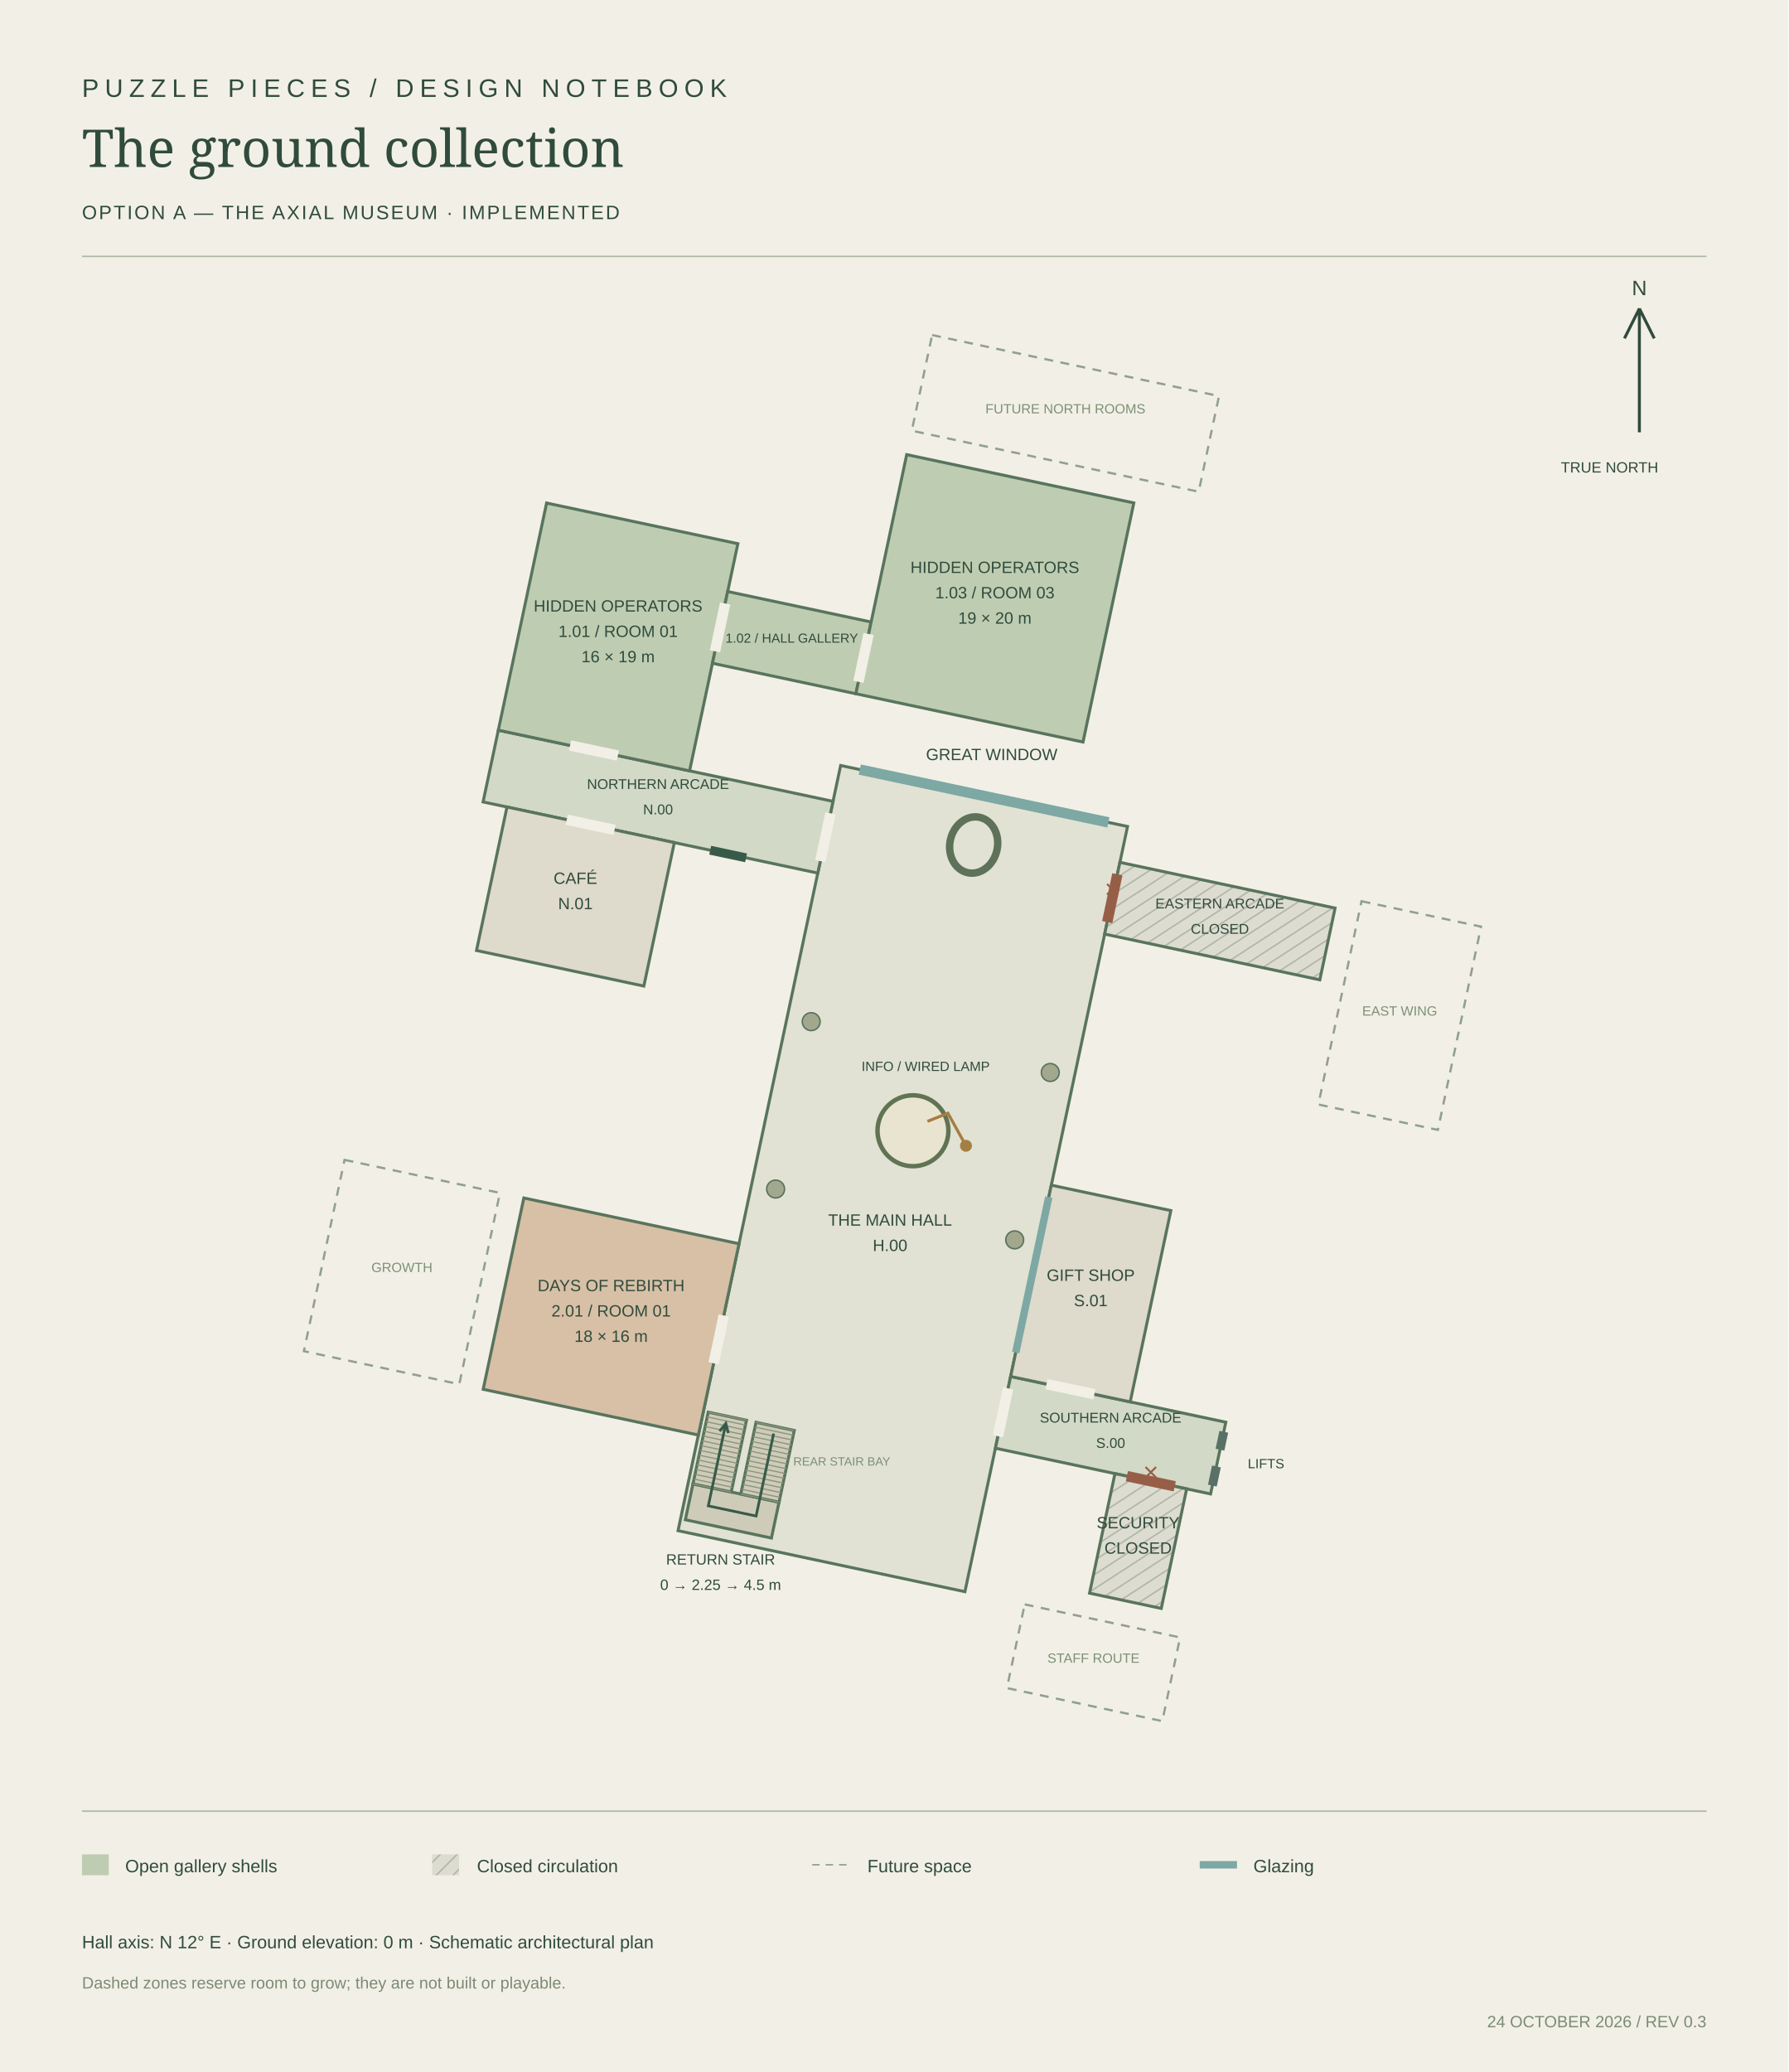
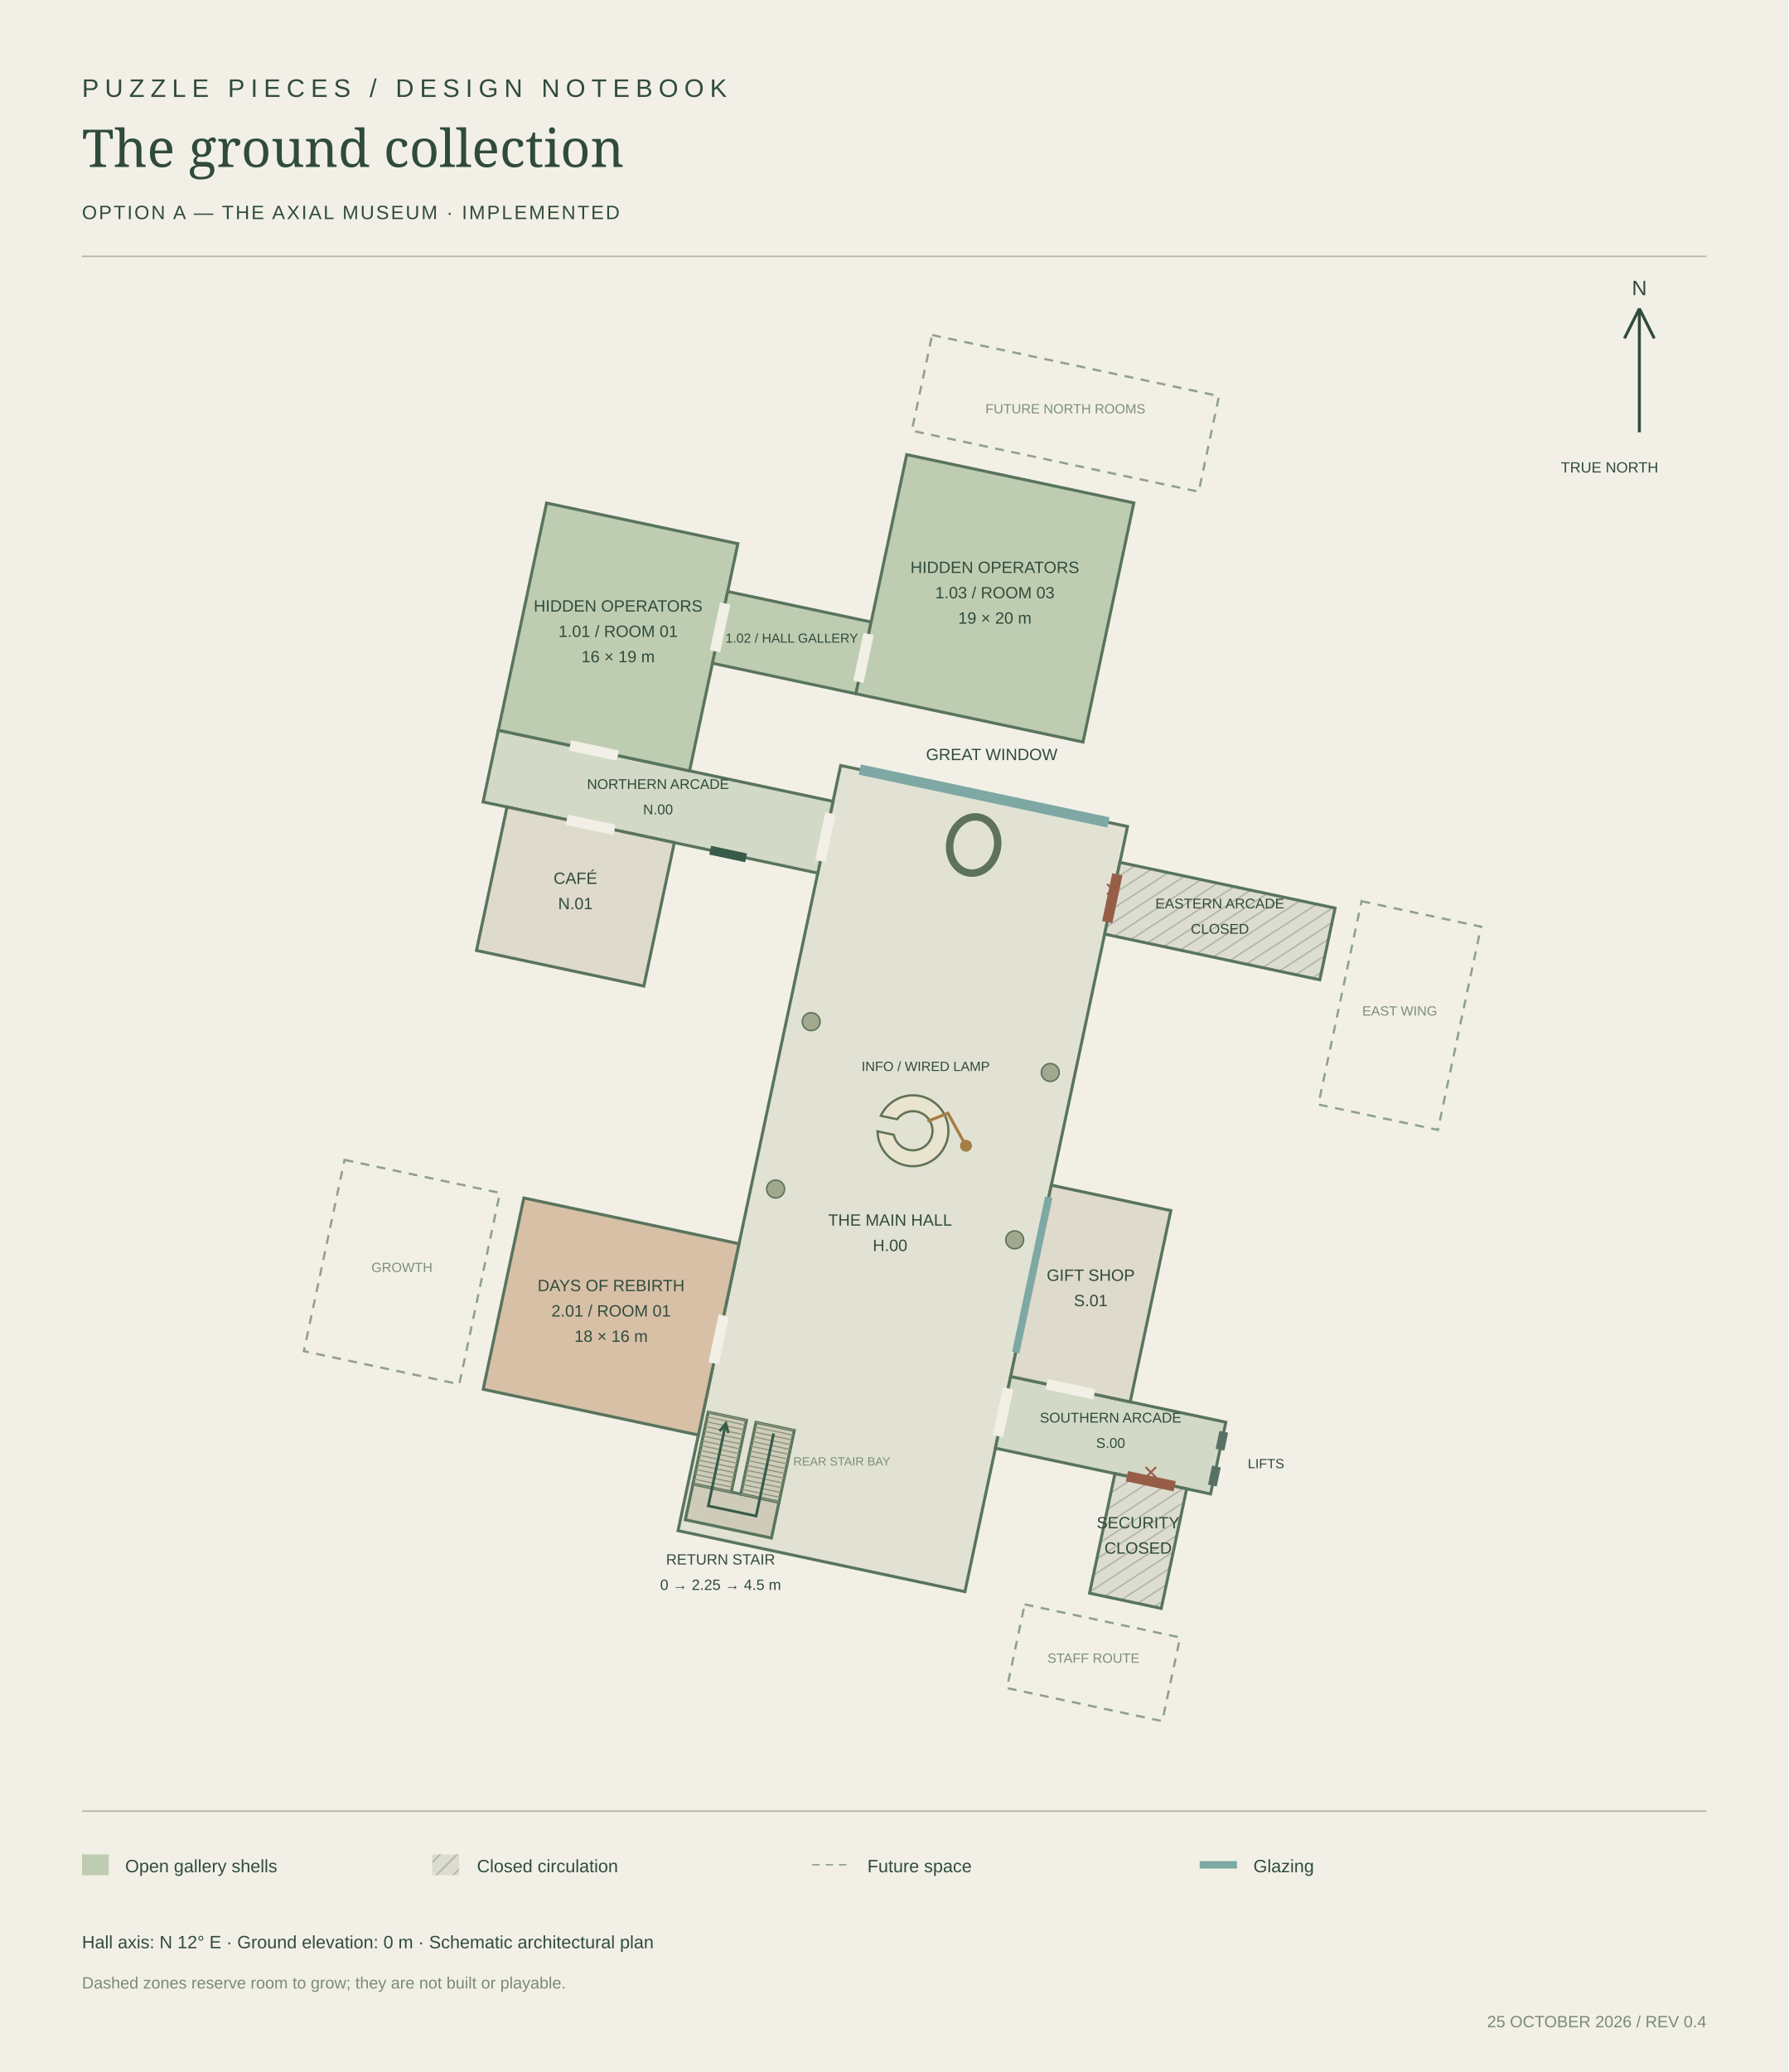
<svg xmlns="http://www.w3.org/2000/svg" width="1200" height="1390" viewBox="0 0 1200 1390">
  <defs>
    <pattern id="hatch" width="8" height="8" patternUnits="userSpaceOnUse" patternTransform="rotate(45)">
      <rect width="8" height="8" fill="#dddcd0" />
      <path d="M0 0V8" stroke="#b2b7a8" stroke-width="2" />
    </pattern>
  </defs>
  <rect width="1200" height="1390" fill="#f2f0e6" />
  <g font-family="Arial,sans-serif" fill="#304b3c">
    <text x="55" y="65" font-size="17" letter-spacing="4">PUZZLE PIECES / DESIGN NOTEBOOK</text>
    <text x="55" y="112" font-family="Georgia,serif" font-size="35">The ground collection</text>
    <text x="55" y="147" font-size="13" letter-spacing="1.2">OPTION A — THE AXIAL MUSEUM · IMPLEMENTED</text>
    <path d="M55 172H1145" stroke="#aeb8a4" />
    <path d="M1100 290V207l-10 20m10-20 10 20" stroke="#304b3c" stroke-width="2" fill="none" />
    <text x="1100" y="198" text-anchor="middle" font-size="14">N</text>
    <text x="1080" y="317" text-anchor="middle" font-size="10">TRUE NORTH</text>
    <g transform="rotate(12 600 660)">
      <rect x="534.4" y="229" width="196.8" height="65.6" fill="none" stroke="#91a18b" stroke-width="1.5" stroke-dasharray="6 5" />
      <g transform="rotate(-12 632.8 261.8)" fill="#7c9076" font-size="9" text-anchor="middle">
        <text x="632.8" y="261.8">FUTURE NORTH ROOMS</text>
      </g>
      <rect x="263.8" y="852.2" width="106.6" height="131.2" fill="none" stroke="#91a18b" stroke-width="1.5" stroke-dasharray="6 5" />
      <g transform="rotate(-12 317.1 917.8)" fill="#7c9076" font-size="9" text-anchor="middle">
        <text x="317.1" y="917.8">GROWTH</text>
      </g>
      <rect x="895.2" y="540.6" width="82" height="139.4" fill="none" stroke="#91a18b" stroke-width="1.5" stroke-dasharray="6 5" />
      <g transform="rotate(-12 936.2 610.3)" fill="#7c9076" font-size="9" text-anchor="middle">
        <text x="936.2" y="610.3">EAST WING</text>
      </g>
      <rect x="772.2" y="1049" width="106.6" height="57.4" fill="none" stroke="#91a18b" stroke-width="1.5" stroke-dasharray="6 5" />
      <g transform="rotate(-12 825.5 1077.7)" fill="#7c9076" font-size="9" text-anchor="middle">
        <text x="825.5" y="1077.7">STAFF ROUTE</text>
      </g>
      <rect x="534.4" y="524.2" width="196.8" height="524.8" fill="#e1e2d4" stroke="#59745d" stroke-width="2" />
      <g transform="rotate(-12 632.8 827.6)" fill="#304b3c" font-size="11" text-anchor="middle">
        <text x="632.8" y="819.1">THE MAIN HALL</text>
        <text x="632.8" y="836.1">H.00</text>
      </g>
      <rect x="304.8" y="548.8" width="229.6" height="49.2" fill="#d2d9c6" stroke="#59745d" stroke-width="2" />
      <g transform="rotate(-12 419.6 573.4)" fill="#304b3c" font-size="9.5" text-anchor="middle">
        <text x="419.6" y="564.9">NORTHERN ARCADE</text>
        <text x="419.6" y="581.9">N.00</text>
      </g>
      <rect x="731.2" y="548.8" width="147.6" height="49.2" fill="url(#hatch)" stroke="#59745d" stroke-width="2" />
      <g transform="rotate(-12 805 573.4)" fill="#304b3c" font-size="9.5" text-anchor="middle">
        <text x="805" y="564.9">EASTERN ARCADE</text>
        <text x="805" y="581.9">CLOSED</text>
      </g>
      <rect x="731.2" y="901.4" width="147.6" height="49.2" fill="#d2d9c6" stroke="#59745d" stroke-width="2" />
      <g transform="rotate(-12 805 926)" fill="#304b3c" font-size="9.5" text-anchor="middle">
        <text x="805" y="917.5">SOUTHERN ARCADE</text>
        <text x="805" y="934.5">S.00</text>
      </g>
      <rect x="321.2" y="598" width="114.8" height="98.4" fill="#dedacc" stroke="#59745d" stroke-width="2" />
      <g transform="rotate(-12 378.6 647.2)" fill="#304b3c" font-size="11" text-anchor="middle">
        <text x="378.6" y="638.7">CAFÉ</text>
        <text x="378.6" y="655.7">N.01</text>
      </g>
      <rect x="731.2" y="770.2" width="82" height="131.2" fill="#dedacc" stroke="#59745d" stroke-width="2" />
      <g transform="rotate(-12 772.2 835.8)" fill="#304b3c" font-size="11" text-anchor="middle">
        <text x="772.2" y="827.3">GIFT SHOP</text>
        <text x="772.2" y="844.3">S.01</text>
      </g>
      <rect x="813.2" y="950.6" width="49.2" height="82" fill="url(#hatch)" stroke="#59745d" stroke-width="2" />
      <g transform="rotate(-12 837.8 991.6)" fill="#304b3c" font-size="11" text-anchor="middle">
        <text x="837.8" y="983.1">SECURITY</text>
        <text x="837.8" y="1000.1">CLOSED</text>
      </g>
      <rect x="304.8" y="393" width="131.2" height="155.8" fill="#becdb2" stroke="#59745d" stroke-width="2" />
      <g transform="rotate(-12 370.4 470.9)" fill="#304b3c" font-size="11" text-anchor="middle">
        <text x="370.4" y="453.9">HIDDEN OPERATORS</text>
        <text x="370.4" y="470.9">1.01 / ROOM 01</text>
        <text x="370.4" y="487.9">16 × 19 m</text>
      </g>
      <rect x="436" y="425.8" width="98.4" height="49.2" fill="#becdb2" stroke="#59745d" stroke-width="2" />
      <g transform="rotate(-12 485.2 450.4)" fill="#304b3c" font-size="8.8" text-anchor="middle">
        <text x="485.2" y="450.4">1.02 / HALL GALLERY</text>
      </g>
      <rect x="534.4" y="311" width="155.8" height="164" fill="#becdb2" stroke="#59745d" stroke-width="2" />
      <g transform="rotate(-12 612.3 393)" fill="#304b3c" font-size="11" text-anchor="middle">
        <text x="612.3" y="376">HIDDEN OPERATORS</text>
        <text x="612.3" y="393">1.03 / ROOM 03</text>
        <text x="612.3" y="410">19 × 20 m</text>
      </g>
      <rect x="386.8" y="852.2" width="147.6" height="131.2" fill="#d7c0a6" stroke="#59745d" stroke-width="2" />
      <g transform="rotate(-12 460.6 917.8)" fill="#304b3c" font-size="11" text-anchor="middle">
        <text x="460.6" y="900.8">DAYS OF REBIRTH</text>
        <text x="460.6" y="917.8">2.01 / ROOM 01</text>
        <text x="460.6" y="934.8">18 × 16 m</text>
      </g>
      <path d="M534.4 557L534.4 589.8" stroke="#f2f0e6" stroke-width="7" />
      <path d="M731.2 557L731.2 589.8" stroke="#975e47" stroke-width="7" />
      <g transform="rotate(-12 731.2 573.4)" fill="#975e47" font-size="18" text-anchor="middle">
        <text x="731.2" y="573.4">×</text>
      </g>
      <path d="M731.2 909.6L731.2 942.4" stroke="#f2f0e6" stroke-width="7" />
      <path d="M354 548.8L386.8 548.8" stroke="#f2f0e6" stroke-width="7" />
      <path d="M362.2 598L395 598" stroke="#f2f0e6" stroke-width="7" />
      <path d="M436 434L436 466.8" stroke="#f2f0e6" stroke-width="7" />
      <path d="M534.4 434L534.4 466.8" stroke="#f2f0e6" stroke-width="7" />
      <path d="M534.4 901.4L534.4 934.2" stroke="#f2f0e6" stroke-width="7" />
      <path d="M755.8 901.4L788.6 901.4" stroke="#f2f0e6" stroke-width="7" />
      <path d="M821.4 950.6L854.2 950.6" stroke="#975e47" stroke-width="7" />
      <g transform="rotate(-12 837.8 950.6)" fill="#975e47" font-size="18" text-anchor="middle">
        <text x="837.8" y="950.6">×</text>
      </g>
      <path d="M547.52 524.2H718.08" stroke="#7da8a4" stroke-width="7" />
      <g transform="rotate(-12 632.8 499.6)" fill="#304b3c" font-size="11" text-anchor="middle">
        <text x="632.8" y="499.6">GREAT WINDOW</text>
      </g>
      <ellipse cx="632.8" cy="557.82" rx="16" ry="19" fill="none" stroke="#5e7159" stroke-width="5" />
-       <circle cx="632.8" cy="753.8" r="23.78" fill="#e9e4cf" stroke="#607353" stroke-width="3" />
+       <path d="M609.625 748.47 L610.075 746.796 L610.645 745.16 L611.333 743.57 L612.135 742.034 L613.047 740.56 L614.063 739.157 L615.18 737.831 L616.389 736.59 L617.686 735.441 L619.063 734.389 L620.513 733.44 L622.029 732.599 L623.601 731.871 L625.223 731.26 L626.884 730.768 L628.577 730.398 L630.293 730.153 L632.021 730.033 L633.754 730.039 L635.482 730.172 L637.196 730.43 L638.886 730.812 L640.544 731.316 L642.161 731.94 L643.728 732.68 L645.237 733.531 L646.68 734.491 L648.049 735.553 L649.337 736.712 L650.538 737.962 L651.644 739.295 L652.65 740.706 L653.551 742.187 L654.342 743.729 L655.018 745.324 L655.576 746.965 L656.014 748.641 L656.328 750.346 L656.517 752.068 L656.58 753.8 L656.517 755.532 L656.328 757.254 L656.014 758.959 L655.576 760.635 L655.018 762.276 L654.342 763.871 L653.551 765.413 L652.65 766.894 L651.644 768.305 L650.538 769.638 L649.337 770.888 L648.049 772.047 L646.68 773.109 L645.237 774.069 L643.728 774.92 L642.161 775.66 L640.544 776.284 L638.886 776.788 L637.196 777.17 L635.482 777.428 L633.754 777.561 L632.021 777.567 L630.293 777.447 L628.577 777.202 L626.884 776.832 L625.223 776.34 L623.601 775.729 L622.029 775.001 L620.513 774.16 L619.063 773.211 L617.686 772.159 L616.389 771.01 L615.18 769.769 L614.063 768.443 L613.047 767.04 L612.135 765.566 L611.333 764.03 L610.645 762.44 L610.075 760.804 L609.625 759.13 L620.811 759.13 L621.202 759.933 L621.646 760.708 L622.142 761.451 L622.687 762.158 L623.279 762.827 L623.915 763.454 L624.592 764.036 L625.308 764.57 L626.058 765.055 L626.839 765.488 L627.648 765.866 L628.481 766.189 L629.333 766.454 L630.202 766.66 L631.083 766.807 L631.972 766.894 L632.865 766.92 L633.757 766.885 L634.645 766.79 L635.524 766.634 L636.391 766.419 L637.241 766.145 L638.071 765.815 L638.876 765.428 L639.653 764.988 L640.398 764.496 L641.108 763.954 L641.78 763.366 L642.41 762.732 L642.995 762.058 L643.533 761.345 L644.022 760.598 L644.458 759.819 L644.841 759.012 L645.167 758.18 L645.437 757.329 L645.647 756.461 L645.799 755.581 L645.89 754.693 L645.92 753.8 L645.89 752.907 L645.799 752.019 L645.647 751.139 L645.437 750.271 L645.167 749.42 L644.841 748.588 L644.458 747.781 L644.022 747.002 L643.533 746.255 L642.995 745.542 L642.41 744.868 L641.78 744.234 L641.108 743.646 L640.398 743.104 L639.653 742.612 L638.876 742.172 L638.071 741.785 L637.241 741.455 L636.391 741.181 L635.524 740.966 L634.645 740.81 L633.757 740.715 L632.865 740.68 L631.972 740.706 L631.083 740.793 L630.202 740.94 L629.333 741.146 L628.481 741.411 L627.648 741.734 L626.839 742.112 L626.058 742.545 L625.308 743.03 L624.592 743.564 L623.915 744.146 L623.279 744.773 L622.687 745.442 L622.142 746.149 L621.646 746.892 L621.202 747.667 L620.811 748.47Z" fill="#e9e4cf" stroke="#607353" stroke-width="1.5" />
      <circle cx="669.7" cy="756.26" r="4" fill="#a57e43" />
      <path d="M641 745.6L653.3 737.4L669.7 756.26" fill="none" stroke="#a57e43" stroke-width="2" />
      <g transform="rotate(-12 632.8 712.8)" fill="#304b3c" font-size="9" text-anchor="middle">
        <text x="632.8" y="712.8">INFO / WIRED LAMP</text>
      </g>
      <circle cx="550.8" cy="696.4" r="6" fill="#a2a88e" stroke="#5b725b" />
      <circle cx="550.8" cy="811.2" r="6" fill="#a2a88e" stroke="#5b725b" />
      <circle cx="714.8" cy="696.4" r="6" fill="#a2a88e" stroke="#5b725b" />
      <circle cx="714.8" cy="811.2" r="6" fill="#a2a88e" stroke="#5b725b" />
      <path d="M731.2 778.4V885" stroke="#7da8a4" stroke-width="5" />
      <g transform="rotate(-12 911.6 926)" fill="#304b3c" font-size="9" text-anchor="middle">
        <text x="911.6" y="926">LIFTS</text>
      </g>
      <path d="M878.8 907.96V920.26M878.8 931.74V944.86" stroke="#597067" stroke-width="6" />
      <path d="M460.6 598H485.2" stroke="#385b49" stroke-width="6" />
      <rect x="537.68" y="1016.2" width="59.04" height="24.6" fill="#ceccb9" stroke="#59745d" stroke-width="2" />
      <rect x="570.48" y="967" width="26.24" height="49.2" fill="#ceccb9" stroke="#59745d" stroke-width="2" />
      <path d="M570.48 967H596.72" stroke="#8c947c" stroke-width=".8" />
      <path d="M570.48 970.28H596.72" stroke="#8c947c" stroke-width=".8" />
      <path d="M570.48 973.56H596.72" stroke="#8c947c" stroke-width=".8" />
      <path d="M570.48 976.84H596.72" stroke="#8c947c" stroke-width=".8" />
      <path d="M570.48 980.12H596.72" stroke="#8c947c" stroke-width=".8" />
      <path d="M570.48 983.4H596.72" stroke="#8c947c" stroke-width=".8" />
      <path d="M570.48 986.68H596.72" stroke="#8c947c" stroke-width=".8" />
      <path d="M570.48 989.96H596.72" stroke="#8c947c" stroke-width=".8" />
      <path d="M570.48 993.24H596.72" stroke="#8c947c" stroke-width=".8" />
      <path d="M570.48 996.52H596.72" stroke="#8c947c" stroke-width=".8" />
      <path d="M570.48 999.8H596.72" stroke="#8c947c" stroke-width=".8" />
      <path d="M570.48 1003.08H596.72" stroke="#8c947c" stroke-width=".8" />
      <path d="M570.48 1006.36H596.72" stroke="#8c947c" stroke-width=".8" />
      <path d="M570.48 1009.64H596.72" stroke="#8c947c" stroke-width=".8" />
      <path d="M570.48 1012.92H596.72" stroke="#8c947c" stroke-width=".8" />
      <path d="M570.48 1016.2H596.72" stroke="#8c947c" stroke-width=".8" />
      <rect x="537.68" y="967" width="26.24" height="49.2" fill="#ceccb9" stroke="#59745d" stroke-width="2" />
      <path d="M537.68 967H563.92" stroke="#8c947c" stroke-width=".8" />
      <path d="M537.68 970.28H563.92" stroke="#8c947c" stroke-width=".8" />
      <path d="M537.68 973.56H563.92" stroke="#8c947c" stroke-width=".8" />
      <path d="M537.68 976.84H563.92" stroke="#8c947c" stroke-width=".8" />
      <path d="M537.68 980.12H563.92" stroke="#8c947c" stroke-width=".8" />
      <path d="M537.68 983.4H563.92" stroke="#8c947c" stroke-width=".8" />
      <path d="M537.68 986.68H563.92" stroke="#8c947c" stroke-width=".8" />
      <path d="M537.68 989.96H563.92" stroke="#8c947c" stroke-width=".8" />
      <path d="M537.68 993.24H563.92" stroke="#8c947c" stroke-width=".8" />
      <path d="M537.68 996.52H563.92" stroke="#8c947c" stroke-width=".8" />
      <path d="M537.68 999.8H563.92" stroke="#8c947c" stroke-width=".8" />
      <path d="M537.68 1003.08H563.92" stroke="#8c947c" stroke-width=".8" />
      <path d="M537.68 1006.36H563.92" stroke="#8c947c" stroke-width=".8" />
      <path d="M537.68 1009.64H563.92" stroke="#8c947c" stroke-width=".8" />
      <path d="M537.68 1012.92H563.92" stroke="#8c947c" stroke-width=".8" />
      <path d="M537.68 1016.2H563.92" stroke="#8c947c" stroke-width=".8" />
      <path d="M583.6 971.92V1028.5H550.8V971.92m-3 6 3-6 3 6" fill="none" stroke="#385b49" stroke-width="1.8" />
      <g transform="rotate(-12 568.84 1073.6)" fill="#304b3c" font-size="10" text-anchor="middle">
        <text x="568.84" y="1065.1">RETURN STAIR</text>
        <text x="568.84" y="1082.1">0 → 2.25 → 4.5 m</text>
      </g>
      <g transform="rotate(-12 632.8 983.4)" fill="#7c9076" font-size="8" text-anchor="middle">
        <text x="632.8" y="983.4">REAR STAIR BAY</text>
      </g>
    </g>
    <path d="M55 1215H1145" stroke="#aeb8a4" />
    <g font-size="12">
      <rect x="55" y="1244" width="18" height="14" fill="#becdb2" />
      <text x="84" y="1256">Open gallery shells</text>
      <rect x="290" y="1244" width="18" height="14" fill="url(#hatch)" />
      <text x="320" y="1256">Closed circulation</text>
      <path d="M545 1251h25" stroke="#91a18b" stroke-dasharray="5 4" />
      <text x="582" y="1256">Future space</text>
      <path d="M805 1251h25" stroke="#7da8a4" stroke-width="5" />
      <text x="841" y="1256">Glazing</text>
    </g>
    <text x="55" y="1307" font-size="12">Hall axis: N 12° E · Ground elevation: 0 m · Schematic architectural plan</text>
    <text x="55" y="1334" font-size="11" fill="#7a8b75">Dashed zones reserve room to grow; they are not built or playable.</text>
-     <text x="1145" y="1360" text-anchor="end" font-size="11" fill="#7a8b75">24 OCTOBER 2026 / REV 0.3</text>
+     <text x="1145" y="1360" text-anchor="end" font-size="11" fill="#7a8b75">25 OCTOBER 2026 / REV 0.4</text>
  </g>
</svg>
